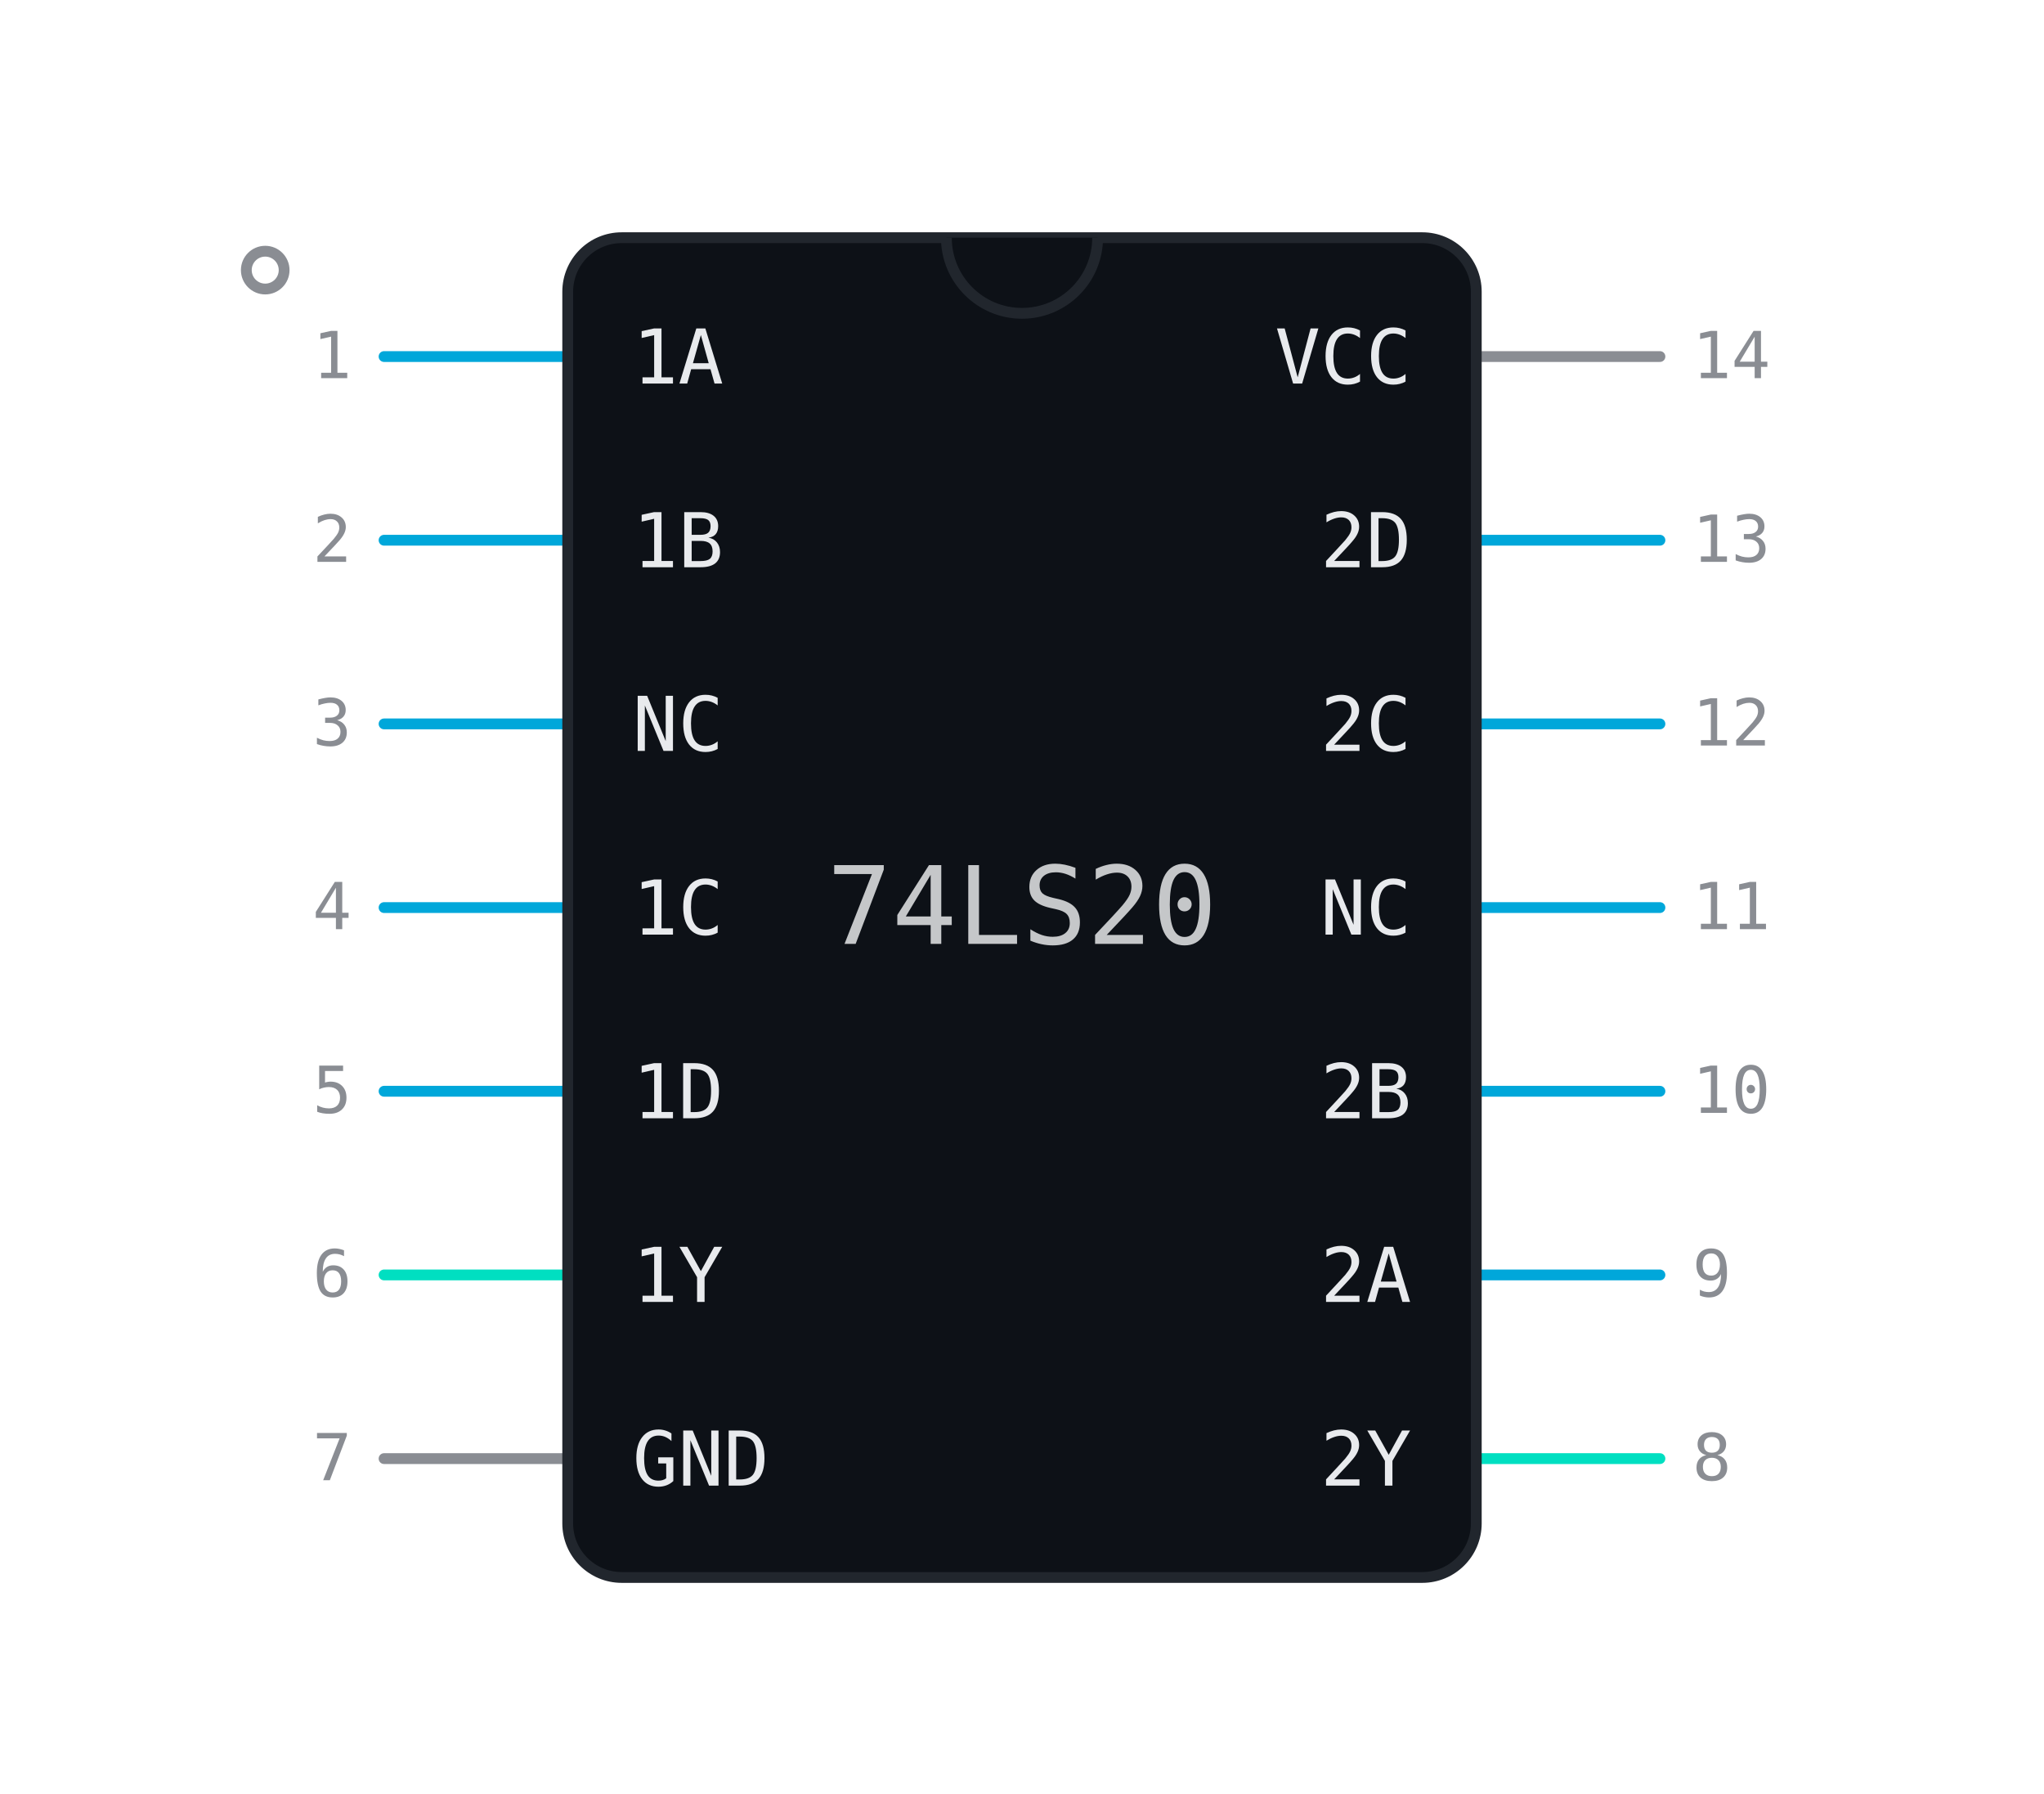
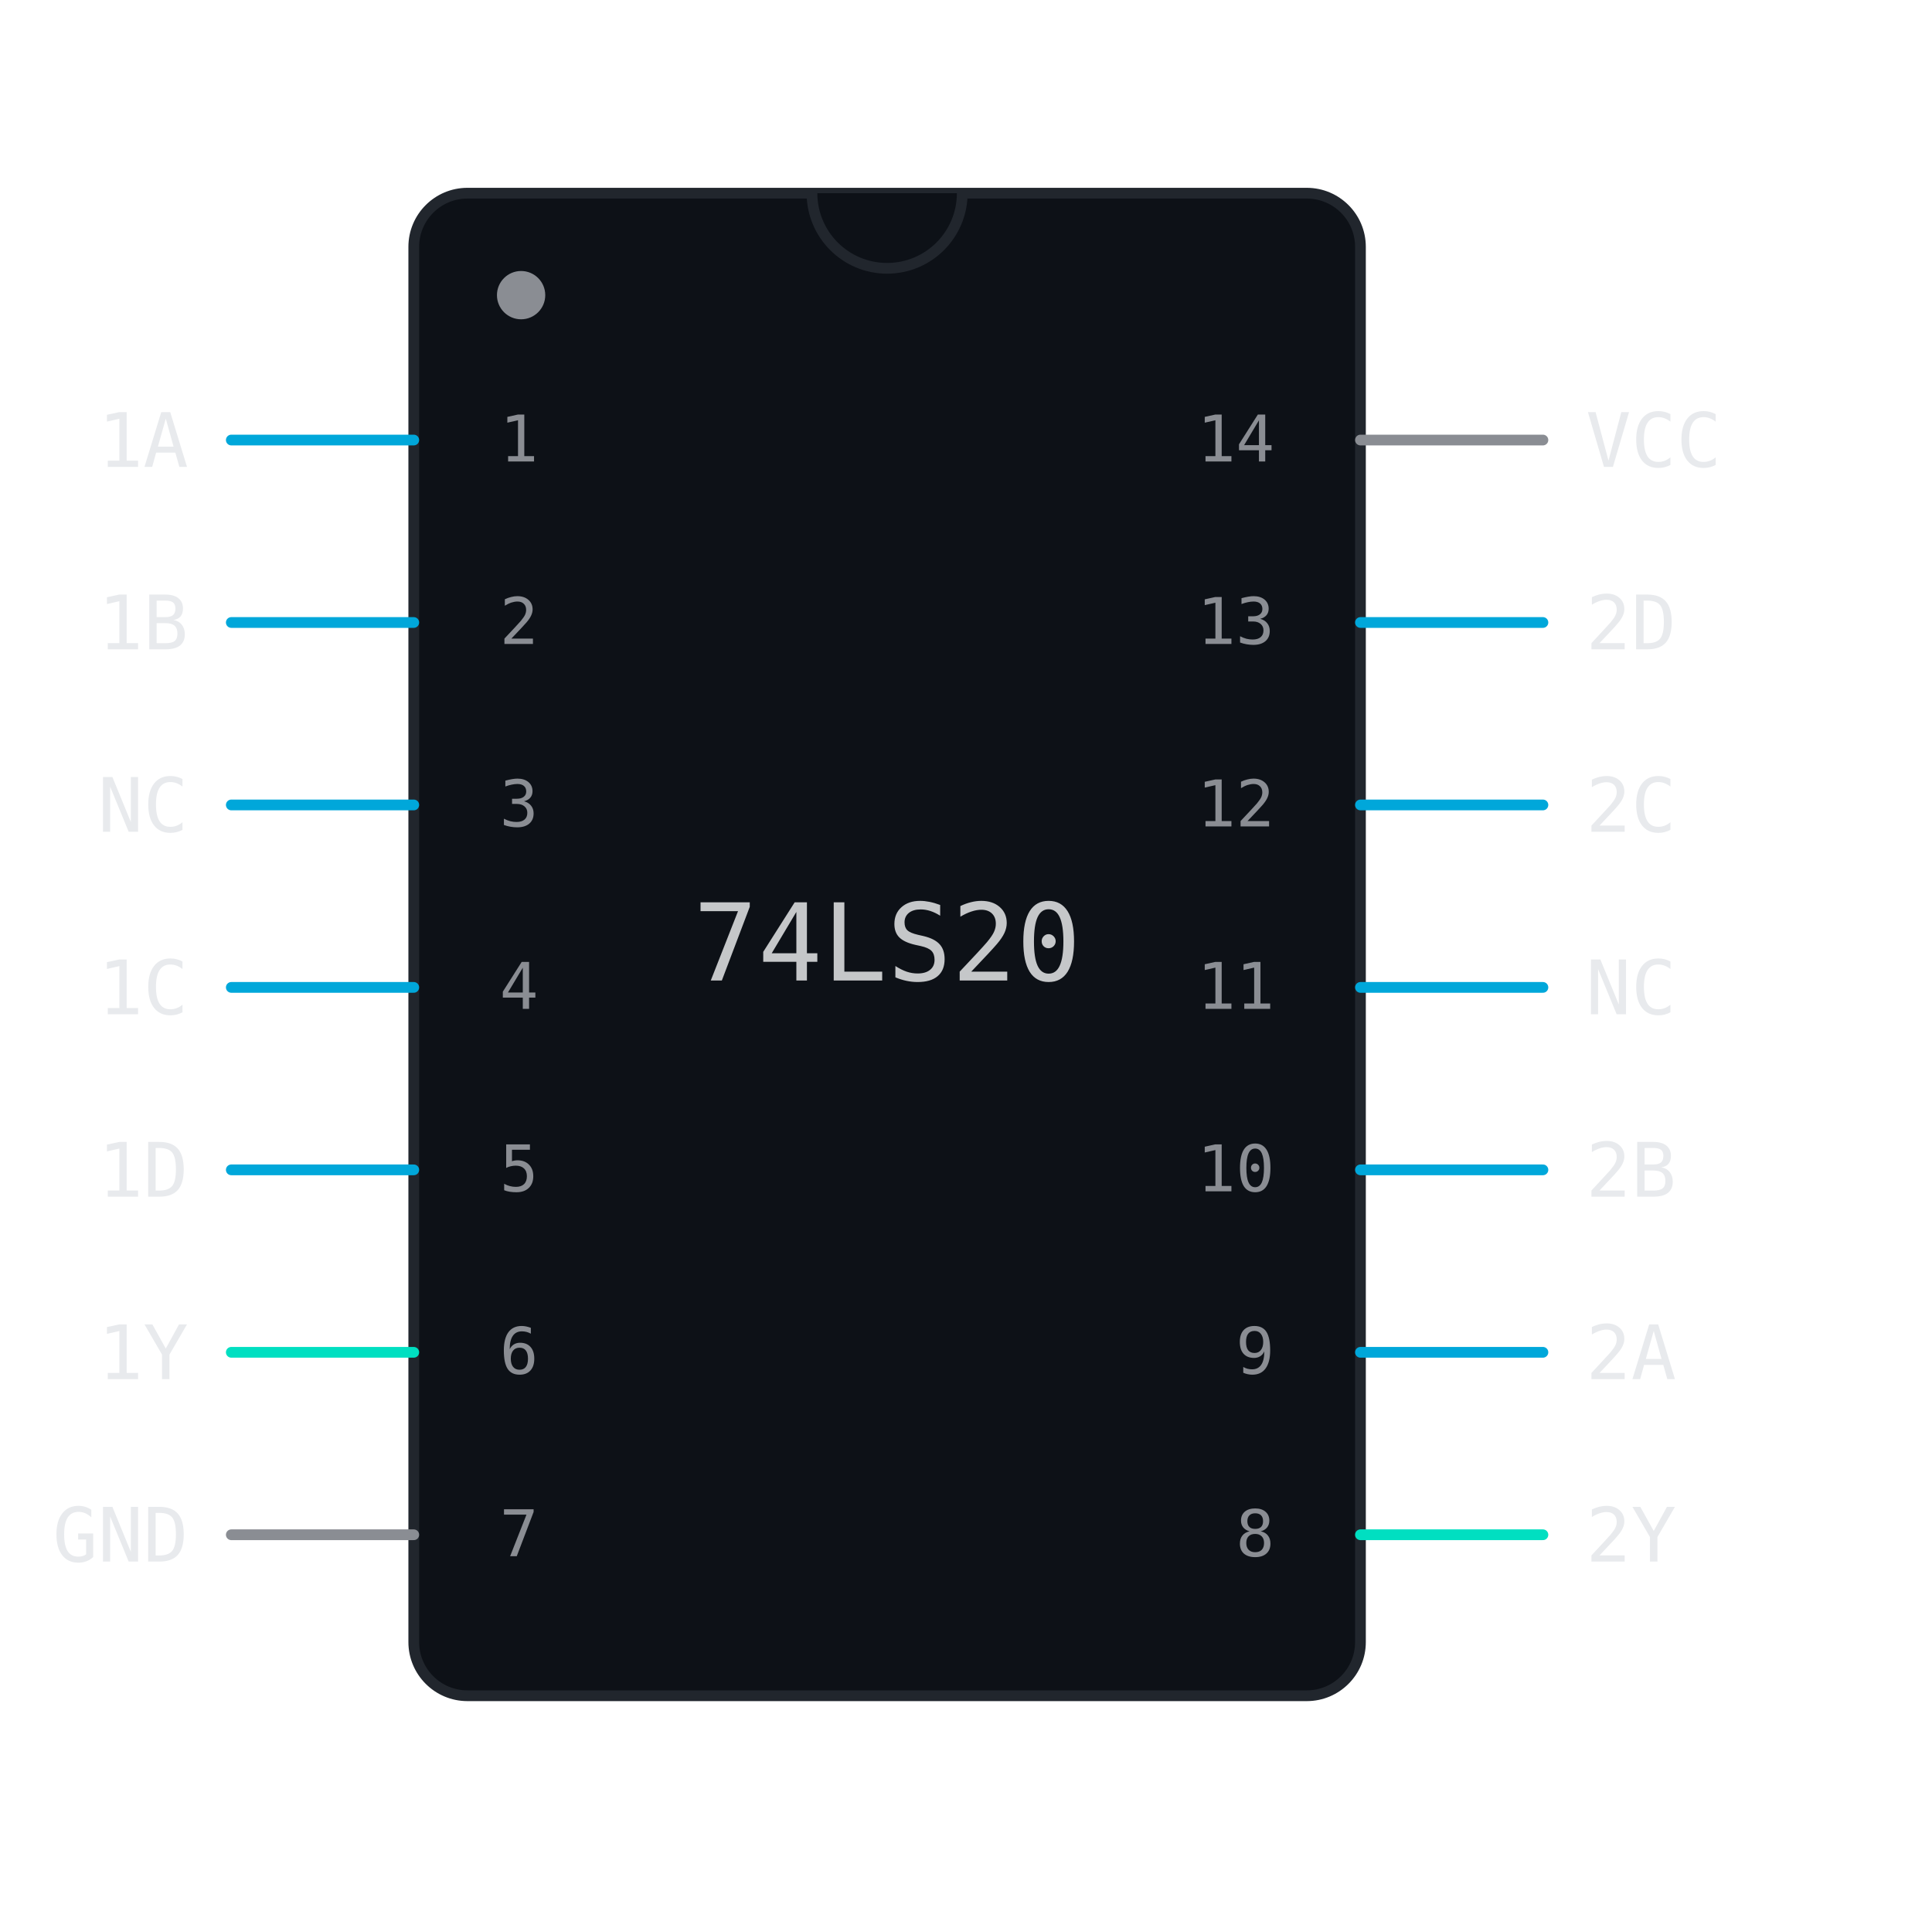
- <svg xmlns="http://www.w3.org/2000/svg" viewBox="0 0 378.4 332" role="img" aria-label="74LS20 pinout">
-   <line x1="71.1" y1="66" x2="105.1" y2="66" stroke="#00a7da" stroke-width="2" stroke-linecap="round" />
-   <text x="65.1" y="70" fill="#8a8d93" font-family="Consolas" font-size="12" font-weight="400" text-anchor="end">1</text>
-   <line x1="71.1" y1="100" x2="105.1" y2="100" stroke="#00a7da" stroke-width="2" stroke-linecap="round" />
-   <text x="65.1" y="104" fill="#8a8d93" font-family="Consolas" font-size="12" font-weight="400" text-anchor="end">2</text>
-   <line x1="71.1" y1="134" x2="105.1" y2="134" stroke="#00a7da" stroke-width="2" stroke-linecap="round" />
-   <text x="65.1" y="138" fill="#8a8d93" font-family="Consolas" font-size="12" font-weight="400" text-anchor="end">3</text>
-   <line x1="71.1" y1="168" x2="105.1" y2="168" stroke="#00a7da" stroke-width="2" stroke-linecap="round" />
-   <text x="65.1" y="172" fill="#8a8d93" font-family="Consolas" font-size="12" font-weight="400" text-anchor="end">4</text>
-   <line x1="71.1" y1="202" x2="105.1" y2="202" stroke="#00a7da" stroke-width="2" stroke-linecap="round" />
-   <text x="65.1" y="206" fill="#8a8d93" font-family="Consolas" font-size="12" font-weight="400" text-anchor="end">5</text>
-   <line x1="71.1" y1="236" x2="105.1" y2="236" stroke="#00dfc1" stroke-width="2" stroke-linecap="round" />
-   <text x="65.1" y="240" fill="#8a8d93" font-family="Consolas" font-size="12" font-weight="400" text-anchor="end">6</text>
-   <line x1="71.1" y1="270" x2="105.1" y2="270" stroke="#8a8d93" stroke-width="2" stroke-linecap="round" />
-   <text x="65.1" y="274" fill="#8a8d93" font-family="Consolas" font-size="12" font-weight="400" text-anchor="end">7</text>
-   <line x1="273.3" y1="66" x2="307.3" y2="66" stroke="#8a8d93" stroke-width="2" stroke-linecap="round" />
-   <text x="313.3" y="70" fill="#8a8d93" font-family="Consolas" font-size="12" font-weight="400" text-anchor="start">14</text>
-   <line x1="273.3" y1="100" x2="307.3" y2="100" stroke="#00a7da" stroke-width="2" stroke-linecap="round" />
-   <text x="313.3" y="104" fill="#8a8d93" font-family="Consolas" font-size="12" font-weight="400" text-anchor="start">13</text>
-   <line x1="273.3" y1="134" x2="307.3" y2="134" stroke="#00a7da" stroke-width="2" stroke-linecap="round" />
-   <text x="313.3" y="138" fill="#8a8d93" font-family="Consolas" font-size="12" font-weight="400" text-anchor="start">12</text>
-   <line x1="273.3" y1="168" x2="307.3" y2="168" stroke="#00a7da" stroke-width="2" stroke-linecap="round" />
-   <text x="313.3" y="172" fill="#8a8d93" font-family="Consolas" font-size="12" font-weight="400" text-anchor="start">11</text>
-   <line x1="273.3" y1="202" x2="307.3" y2="202" stroke="#00a7da" stroke-width="2" stroke-linecap="round" />
-   <text x="313.3" y="206" fill="#8a8d93" font-family="Consolas" font-size="12" font-weight="400" text-anchor="start">10</text>
-   <line x1="273.3" y1="236" x2="307.3" y2="236" stroke="#00a7da" stroke-width="2" stroke-linecap="round" />
-   <text x="313.3" y="240" fill="#8a8d93" font-family="Consolas" font-size="12" font-weight="400" text-anchor="start">9</text>
-   <line x1="273.3" y1="270" x2="307.3" y2="270" stroke="#00dfc1" stroke-width="2" stroke-linecap="round" />
-   <text x="313.3" y="274" fill="#8a8d93" font-family="Consolas" font-size="12" font-weight="400" text-anchor="start">8</text>
-   <rect x="105.1" y="44" width="168.2" height="248" rx="10" ry="10" fill="#0d1117" stroke="#21262d" stroke-width="2" />
-   <path d="M175.2,44 A14,14 0 0 0 203.2,44" fill="#0d1117" stroke="#21262d" stroke-width="2" />
-   <circle cx="49.1" cy="50" r="3.5" fill="none" stroke="#8a8d93" stroke-width="2" />
-   <text x="117.1" y="71" fill="#e8eaed" font-family="Consolas" font-size="14" font-weight="400" text-anchor="start">1A</text>
-   <text x="117.1" y="105" fill="#e8eaed" font-family="Consolas" font-size="14" font-weight="400" text-anchor="start">1B</text>
-   <text x="117.1" y="139" fill="#e8eaed" font-family="Consolas" font-size="14" font-weight="400" text-anchor="start">NC</text>
-   <text x="117.1" y="173" fill="#e8eaed" font-family="Consolas" font-size="14" font-weight="400" text-anchor="start">1C</text>
-   <text x="117.1" y="207" fill="#e8eaed" font-family="Consolas" font-size="14" font-weight="400" text-anchor="start">1D</text>
-   <text x="117.1" y="241" fill="#e8eaed" font-family="Consolas" font-size="14" font-weight="400" text-anchor="start">1Y</text>
-   <text x="117.1" y="275" fill="#e8eaed" font-family="Consolas" font-size="14" font-weight="400" text-anchor="start">GND</text>
-   <text x="261.3" y="71" fill="#e8eaed" font-family="Consolas" font-size="14" font-weight="400" text-anchor="end">VCC</text>
-   <text x="261.3" y="105" fill="#e8eaed" font-family="Consolas" font-size="14" font-weight="400" text-anchor="end">2D</text>
-   <text x="261.3" y="139" fill="#e8eaed" font-family="Consolas" font-size="14" font-weight="400" text-anchor="end">2C</text>
-   <text x="261.3" y="173" fill="#e8eaed" font-family="Consolas" font-size="14" font-weight="400" text-anchor="end">NC</text>
-   <text x="261.3" y="207" fill="#e8eaed" font-family="Consolas" font-size="14" font-weight="400" text-anchor="end">2B</text>
-   <text x="261.3" y="241" fill="#e8eaed" font-family="Consolas" font-size="14" font-weight="400" text-anchor="end">2A</text>
-   <text x="261.3" y="275" fill="#e8eaed" font-family="Consolas" font-size="14" font-weight="400" text-anchor="end">2Y</text>
-   <text x="189.2" y="174.72" fill="#c5c7c9" font-family="Consolas" font-size="20" font-weight="400" text-anchor="middle">74LS20</text>
+ <svg xmlns="http://www.w3.org/2000/svg" viewBox="0 0 360 356" role="img" aria-label="74LS20 pinout">
+   <rect x="77.1" y="36" width="176.4" height="280" rx="10" ry="10" fill="#0d1117" stroke="#21262d" stroke-width="2" />
+   <path d="M151.3,36 A14,14 0 0 0 179.3,36" fill="#0d1117" stroke="#21262d" stroke-width="2" />
+   <circle cx="97.1" cy="55" r="4.5" fill="#8a8d93" />
+   <line x1="43.1" y1="82" x2="77.1" y2="82" stroke="#00a7da" stroke-width="2" stroke-linecap="round" />
+   <text x="93.1" y="86" fill="#8a8d93" font-family="Consolas" font-size="12" font-weight="400" text-anchor="start">1</text>
+   <text x="35.1" y="87" fill="#e8eaed" font-family="Consolas" font-size="14" font-weight="400" text-anchor="end">1A</text>
+   <line x1="43.1" y1="116" x2="77.1" y2="116" stroke="#00a7da" stroke-width="2" stroke-linecap="round" />
+   <text x="93.1" y="120" fill="#8a8d93" font-family="Consolas" font-size="12" font-weight="400" text-anchor="start">2</text>
+   <text x="35.1" y="121" fill="#e8eaed" font-family="Consolas" font-size="14" font-weight="400" text-anchor="end">1B</text>
+   <line x1="43.1" y1="150" x2="77.1" y2="150" stroke="#00a7da" stroke-width="2" stroke-linecap="round" />
+   <text x="93.1" y="154" fill="#8a8d93" font-family="Consolas" font-size="12" font-weight="400" text-anchor="start">3</text>
+   <text x="35.1" y="155" fill="#e8eaed" font-family="Consolas" font-size="14" font-weight="400" text-anchor="end">NC</text>
+   <line x1="43.1" y1="184" x2="77.1" y2="184" stroke="#00a7da" stroke-width="2" stroke-linecap="round" />
+   <text x="93.1" y="188" fill="#8a8d93" font-family="Consolas" font-size="12" font-weight="400" text-anchor="start">4</text>
+   <text x="35.1" y="189" fill="#e8eaed" font-family="Consolas" font-size="14" font-weight="400" text-anchor="end">1C</text>
+   <line x1="43.1" y1="218" x2="77.1" y2="218" stroke="#00a7da" stroke-width="2" stroke-linecap="round" />
+   <text x="93.1" y="222" fill="#8a8d93" font-family="Consolas" font-size="12" font-weight="400" text-anchor="start">5</text>
+   <text x="35.1" y="223" fill="#e8eaed" font-family="Consolas" font-size="14" font-weight="400" text-anchor="end">1D</text>
+   <line x1="43.1" y1="252" x2="77.1" y2="252" stroke="#00dfc1" stroke-width="2" stroke-linecap="round" />
+   <text x="93.1" y="256" fill="#8a8d93" font-family="Consolas" font-size="12" font-weight="400" text-anchor="start">6</text>
+   <text x="35.1" y="257" fill="#e8eaed" font-family="Consolas" font-size="14" font-weight="400" text-anchor="end">1Y</text>
+   <line x1="43.1" y1="286" x2="77.1" y2="286" stroke="#8a8d93" stroke-width="2" stroke-linecap="round" />
+   <text x="93.1" y="290" fill="#8a8d93" font-family="Consolas" font-size="12" font-weight="400" text-anchor="start">7</text>
+   <text x="35.1" y="291" fill="#e8eaed" font-family="Consolas" font-size="14" font-weight="400" text-anchor="end">GND</text>
+   <line x1="287.5" y1="82" x2="253.5" y2="82" stroke="#8a8d93" stroke-width="2" stroke-linecap="round" />
+   <text x="237.5" y="86" fill="#8a8d93" font-family="Consolas" font-size="12" font-weight="400" text-anchor="end">14</text>
+   <text x="295.5" y="87" fill="#e8eaed" font-family="Consolas" font-size="14" font-weight="400" text-anchor="start">VCC</text>
+   <line x1="287.5" y1="116" x2="253.5" y2="116" stroke="#00a7da" stroke-width="2" stroke-linecap="round" />
+   <text x="237.5" y="120" fill="#8a8d93" font-family="Consolas" font-size="12" font-weight="400" text-anchor="end">13</text>
+   <text x="295.5" y="121" fill="#e8eaed" font-family="Consolas" font-size="14" font-weight="400" text-anchor="start">2D</text>
+   <line x1="287.5" y1="150" x2="253.5" y2="150" stroke="#00a7da" stroke-width="2" stroke-linecap="round" />
+   <text x="237.5" y="154" fill="#8a8d93" font-family="Consolas" font-size="12" font-weight="400" text-anchor="end">12</text>
+   <text x="295.5" y="155" fill="#e8eaed" font-family="Consolas" font-size="14" font-weight="400" text-anchor="start">2C</text>
+   <line x1="287.5" y1="184" x2="253.5" y2="184" stroke="#00a7da" stroke-width="2" stroke-linecap="round" />
+   <text x="237.5" y="188" fill="#8a8d93" font-family="Consolas" font-size="12" font-weight="400" text-anchor="end">11</text>
+   <text x="295.5" y="189" fill="#e8eaed" font-family="Consolas" font-size="14" font-weight="400" text-anchor="start">NC</text>
+   <line x1="287.5" y1="218" x2="253.5" y2="218" stroke="#00a7da" stroke-width="2" stroke-linecap="round" />
+   <text x="237.5" y="222" fill="#8a8d93" font-family="Consolas" font-size="12" font-weight="400" text-anchor="end">10</text>
+   <text x="295.5" y="223" fill="#e8eaed" font-family="Consolas" font-size="14" font-weight="400" text-anchor="start">2B</text>
+   <line x1="287.5" y1="252" x2="253.5" y2="252" stroke="#00a7da" stroke-width="2" stroke-linecap="round" />
+   <text x="237.5" y="256" fill="#8a8d93" font-family="Consolas" font-size="12" font-weight="400" text-anchor="end">9</text>
+   <text x="295.5" y="257" fill="#e8eaed" font-family="Consolas" font-size="14" font-weight="400" text-anchor="start">2A</text>
+   <line x1="287.5" y1="286" x2="253.5" y2="286" stroke="#00dfc1" stroke-width="2" stroke-linecap="round" />
+   <text x="237.5" y="290" fill="#8a8d93" font-family="Consolas" font-size="12" font-weight="400" text-anchor="end">8</text>
+   <text x="295.5" y="291" fill="#e8eaed" font-family="Consolas" font-size="14" font-weight="400" text-anchor="start">2Y</text>
+   <text x="165.3" y="182.72" fill="#c5c7c9" font-family="Consolas" font-size="20" font-weight="400" text-anchor="middle">74LS20</text>
</svg>
